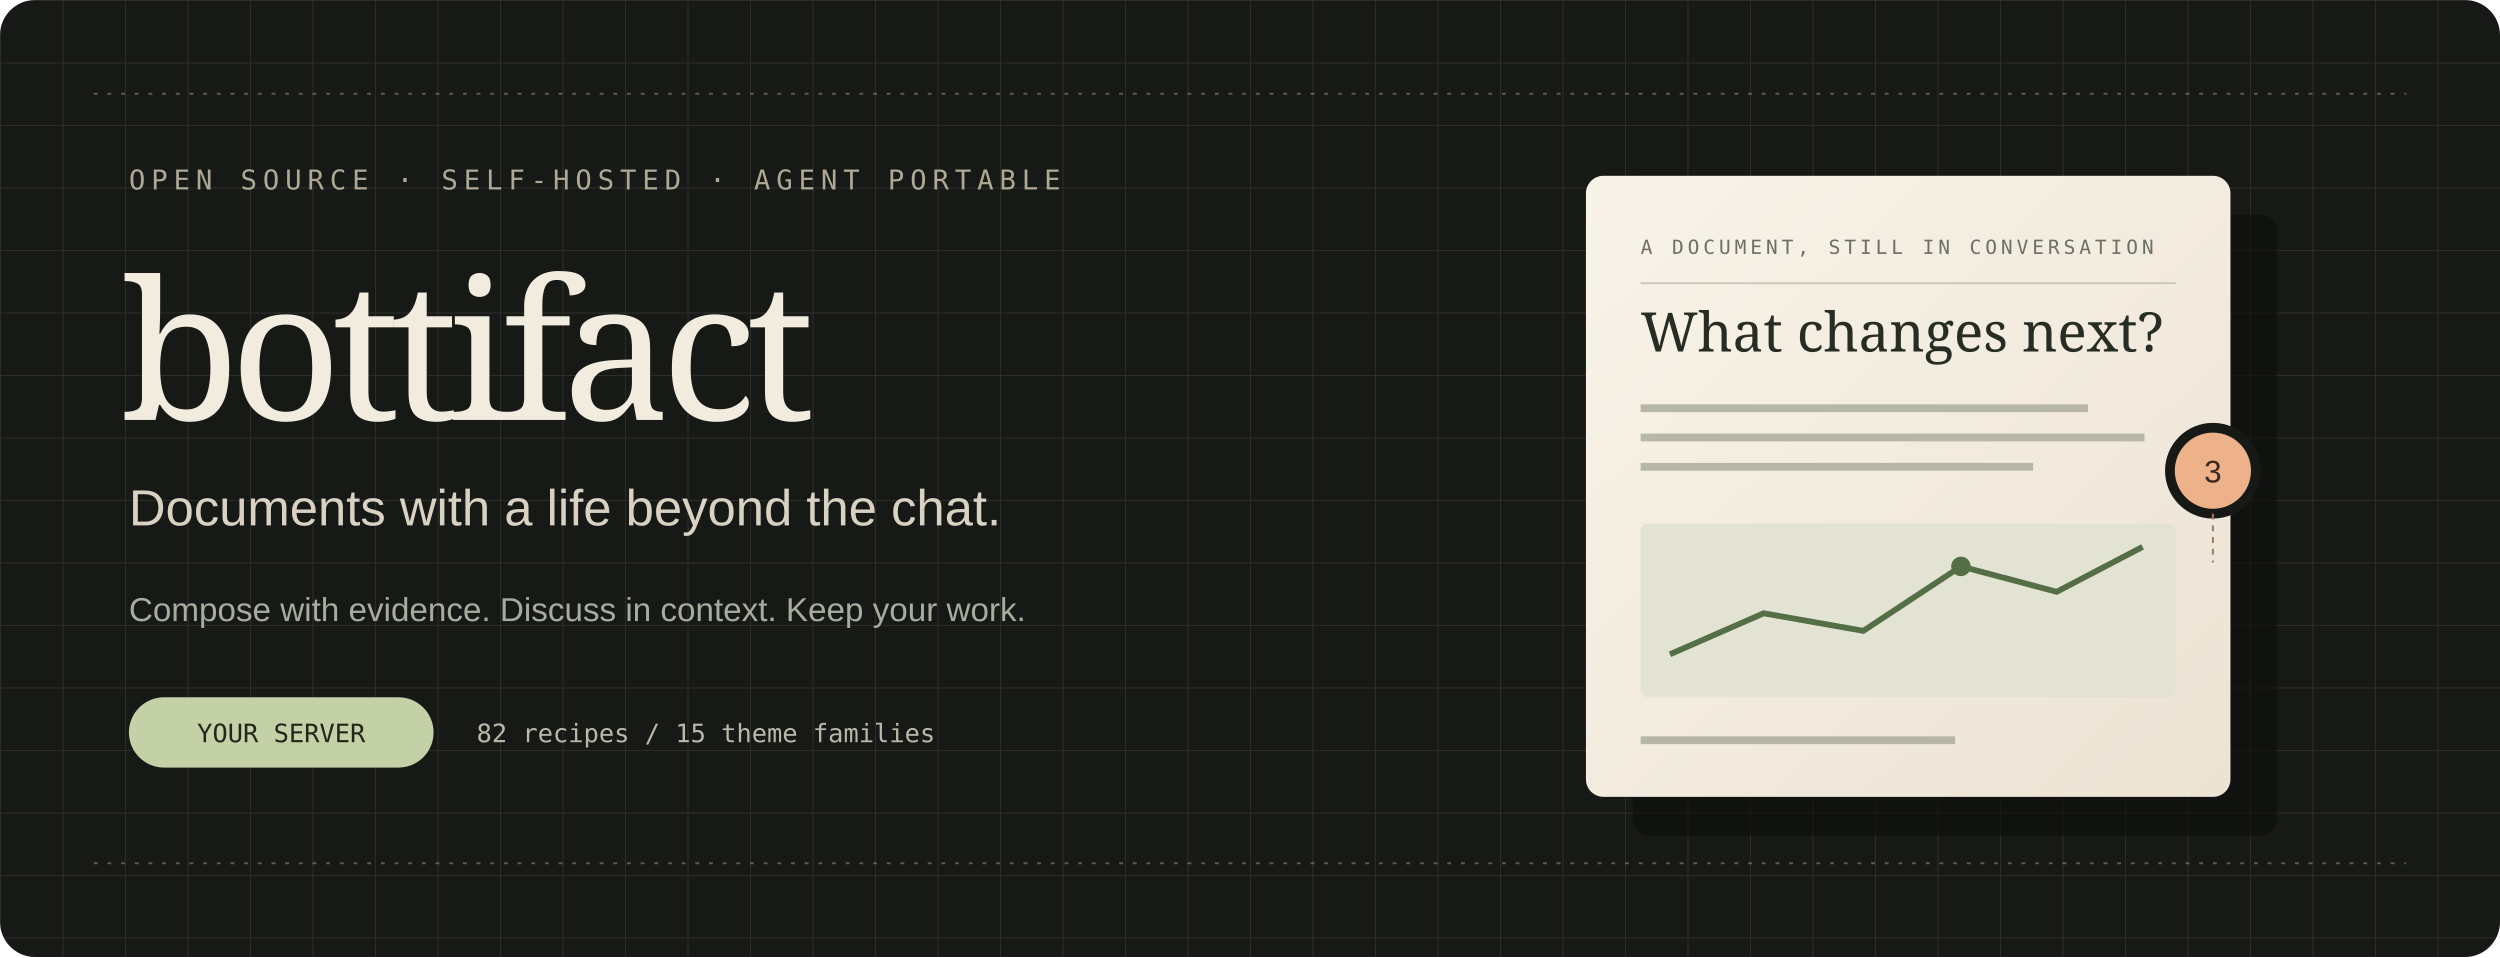
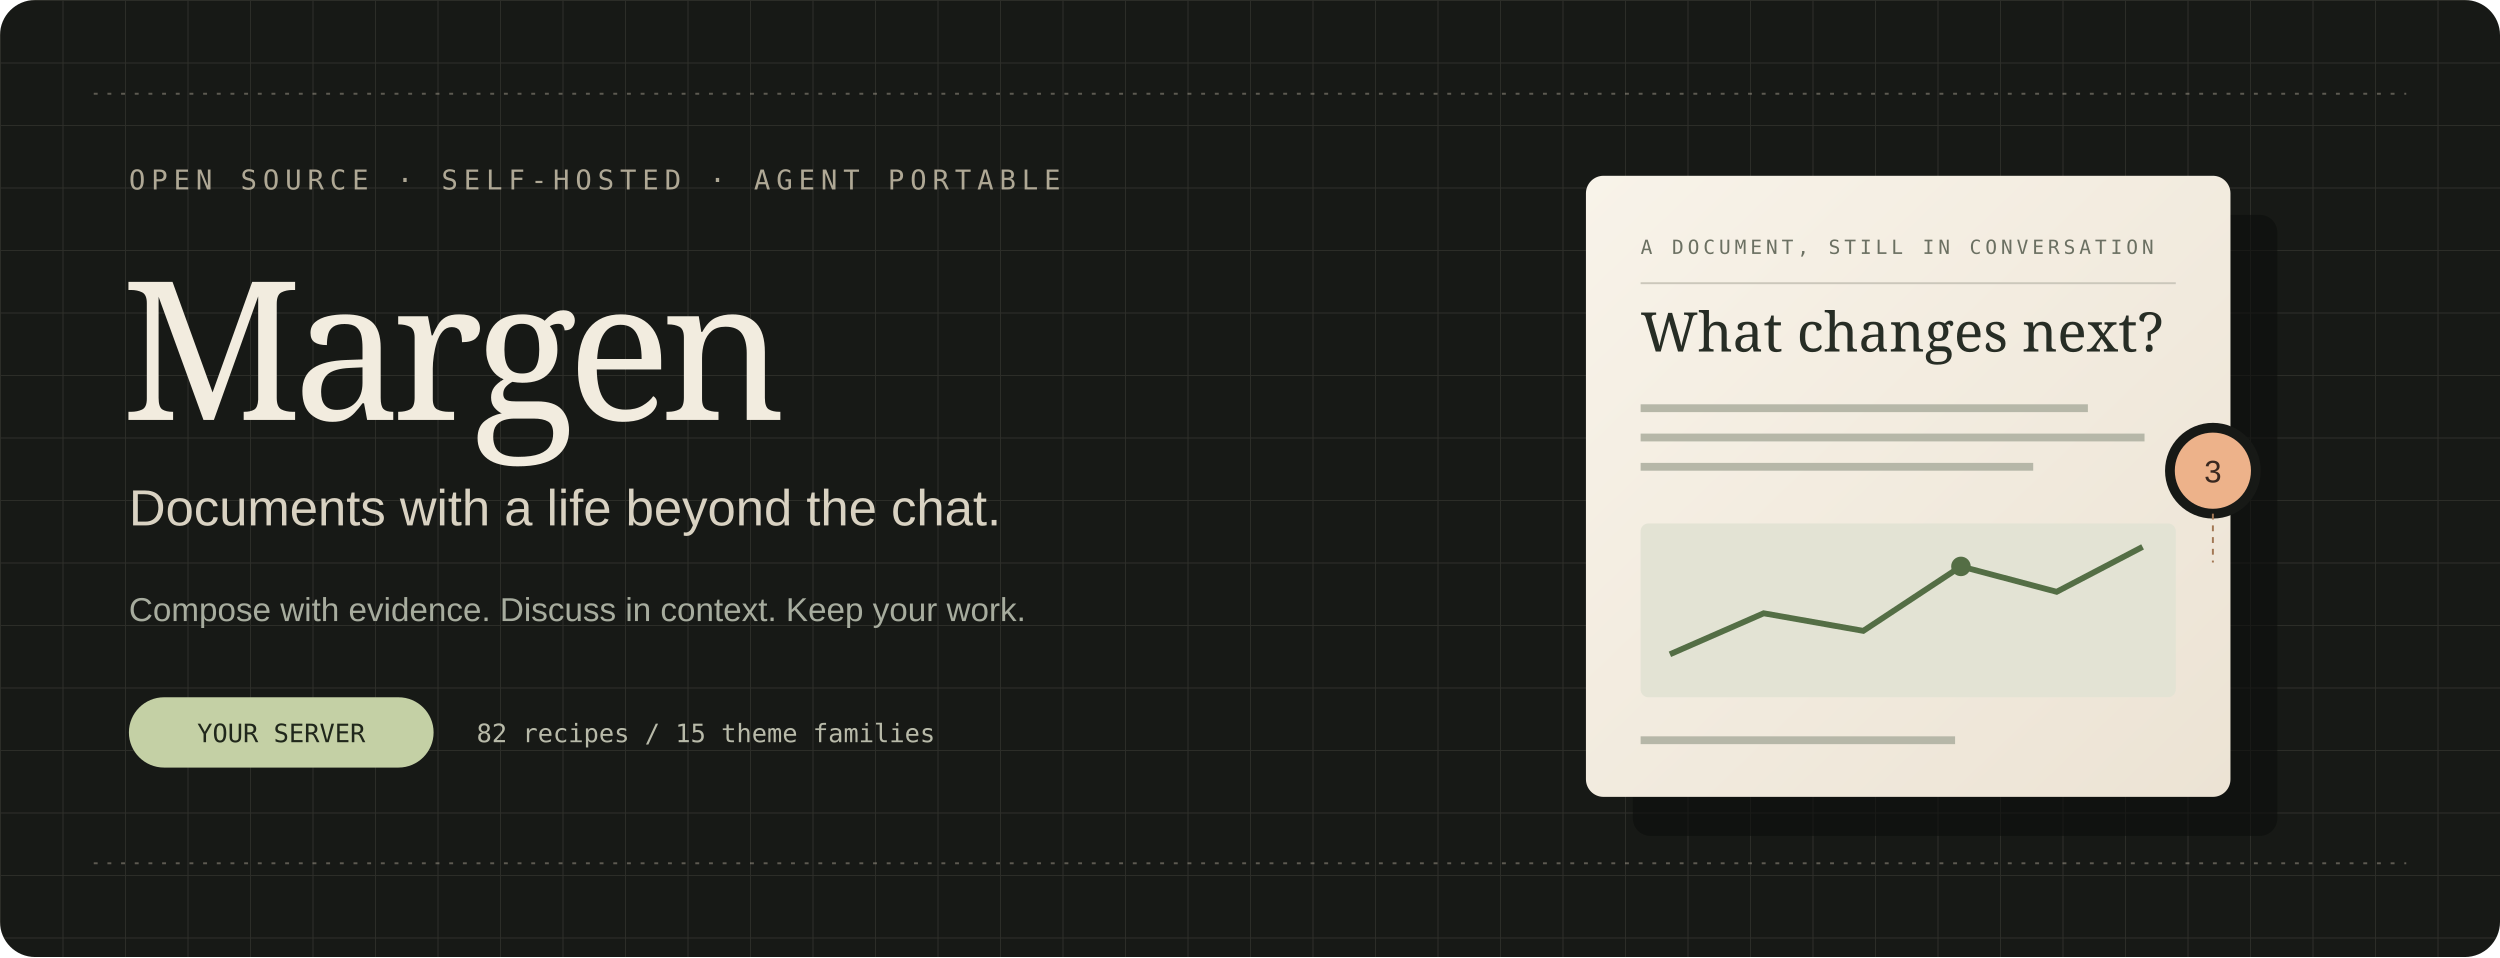
<svg xmlns="http://www.w3.org/2000/svg" width="1280" height="490" viewBox="0 0 1280 490" role="img" aria-labelledby="title desc">
  <defs>
    <pattern id="grid" width="32" height="32" patternUnits="userSpaceOnUse">
      <path d="M32 0H0V32" fill="none" stroke="#d4cbbd" stroke-opacity=".12" />
    </pattern>
    <linearGradient id="page" x2="1" y2="1">
      <stop stop-color="#f8f3e9" />
      <stop offset="1" stop-color="#ece3d4" />
    </linearGradient>
  </defs>
  <rect width="1280" height="490" rx="18" fill="#171916" />
  <rect width="1280" height="490" rx="18" fill="url(#grid)" />
  <path d="M48 48H1232M48 442H1232" stroke="#c6bbaa" stroke-opacity=".4" stroke-dasharray="2 5" />
  <text x="66" y="97" fill="#afa895" font-family="monospace" font-size="14" letter-spacing="3">OPEN SOURCE · SELF-HOSTED · AGENT PORTABLE</text>
-   <text x="62" y="215" fill="#f2ecdf" font-family="Georgia,serif" font-size="99" letter-spacing="-5">bottifact</text>
+   <text x="62" y="215" fill="#f2ecdf" font-family="Georgia,serif" font-size="99" letter-spacing="-5">Margen</text>
  <text x="66" y="269" fill="#d9d2c2" font-family="Arial,sans-serif" font-size="26">Documents with a life beyond the chat.</text>
  <text x="66" y="318" fill="#a7ac9e" font-family="Arial,sans-serif" font-size="17">Compose with evidence. Discuss in context. Keep your work.</text>
  <rect x="66" y="357" width="156" height="36" rx="18" fill="#c4d0a5" />
  <text x="144" y="380" text-anchor="middle" fill="#20271b" font-family="monospace" font-size="13">YOUR SERVER</text>
  <text x="244" y="380" fill="#b8baa9" font-family="monospace" font-size="13">82 recipes / 15 theme families</text>
  <g transform="translate(812 90)">
    <rect x="24" y="20" width="330" height="318" rx="9" fill="#0b0e0b" opacity=".6" />
    <rect width="330" height="318" rx="9" fill="url(#page)" />
    <text x="28" y="40" fill="#6b7062" font-family="monospace" font-size="10" letter-spacing="2">A DOCUMENT, STILL IN CONVERSATION</text>
    <path d="M28 55H302" stroke="#cbc7bb" />
    <text x="28" y="90" font-family="Georgia,serif" font-size="28" fill="#272d25">What changes next?</text>
    <path d="M28 119H257M28 134H286M28 149H229" stroke="#b6b7a8" stroke-width="4" />
    <rect x="28" y="178" width="274" height="89" fill="#e3e3d4" rx="4" />
    <path d="M43 245L91 224L142 233L192 200L241 213L285 190" fill="none" stroke="#546e45" stroke-width="3" />
    <circle cx="192" cy="200" r="5" fill="#546e45" />
    <path d="M28 289H189" stroke="#b6b7a8" stroke-width="4" />
    <circle cx="321" cy="151" r="22" fill="#edb28a" stroke="#171916" stroke-width="5" />
    <text x="321" y="157" text-anchor="middle" font-family="Arial,sans-serif" font-size="16" fill="#392820">3</text>
    <path d="M321 173V198" stroke="#a27855" stroke-dasharray="3 3" />
  </g>
</svg>
